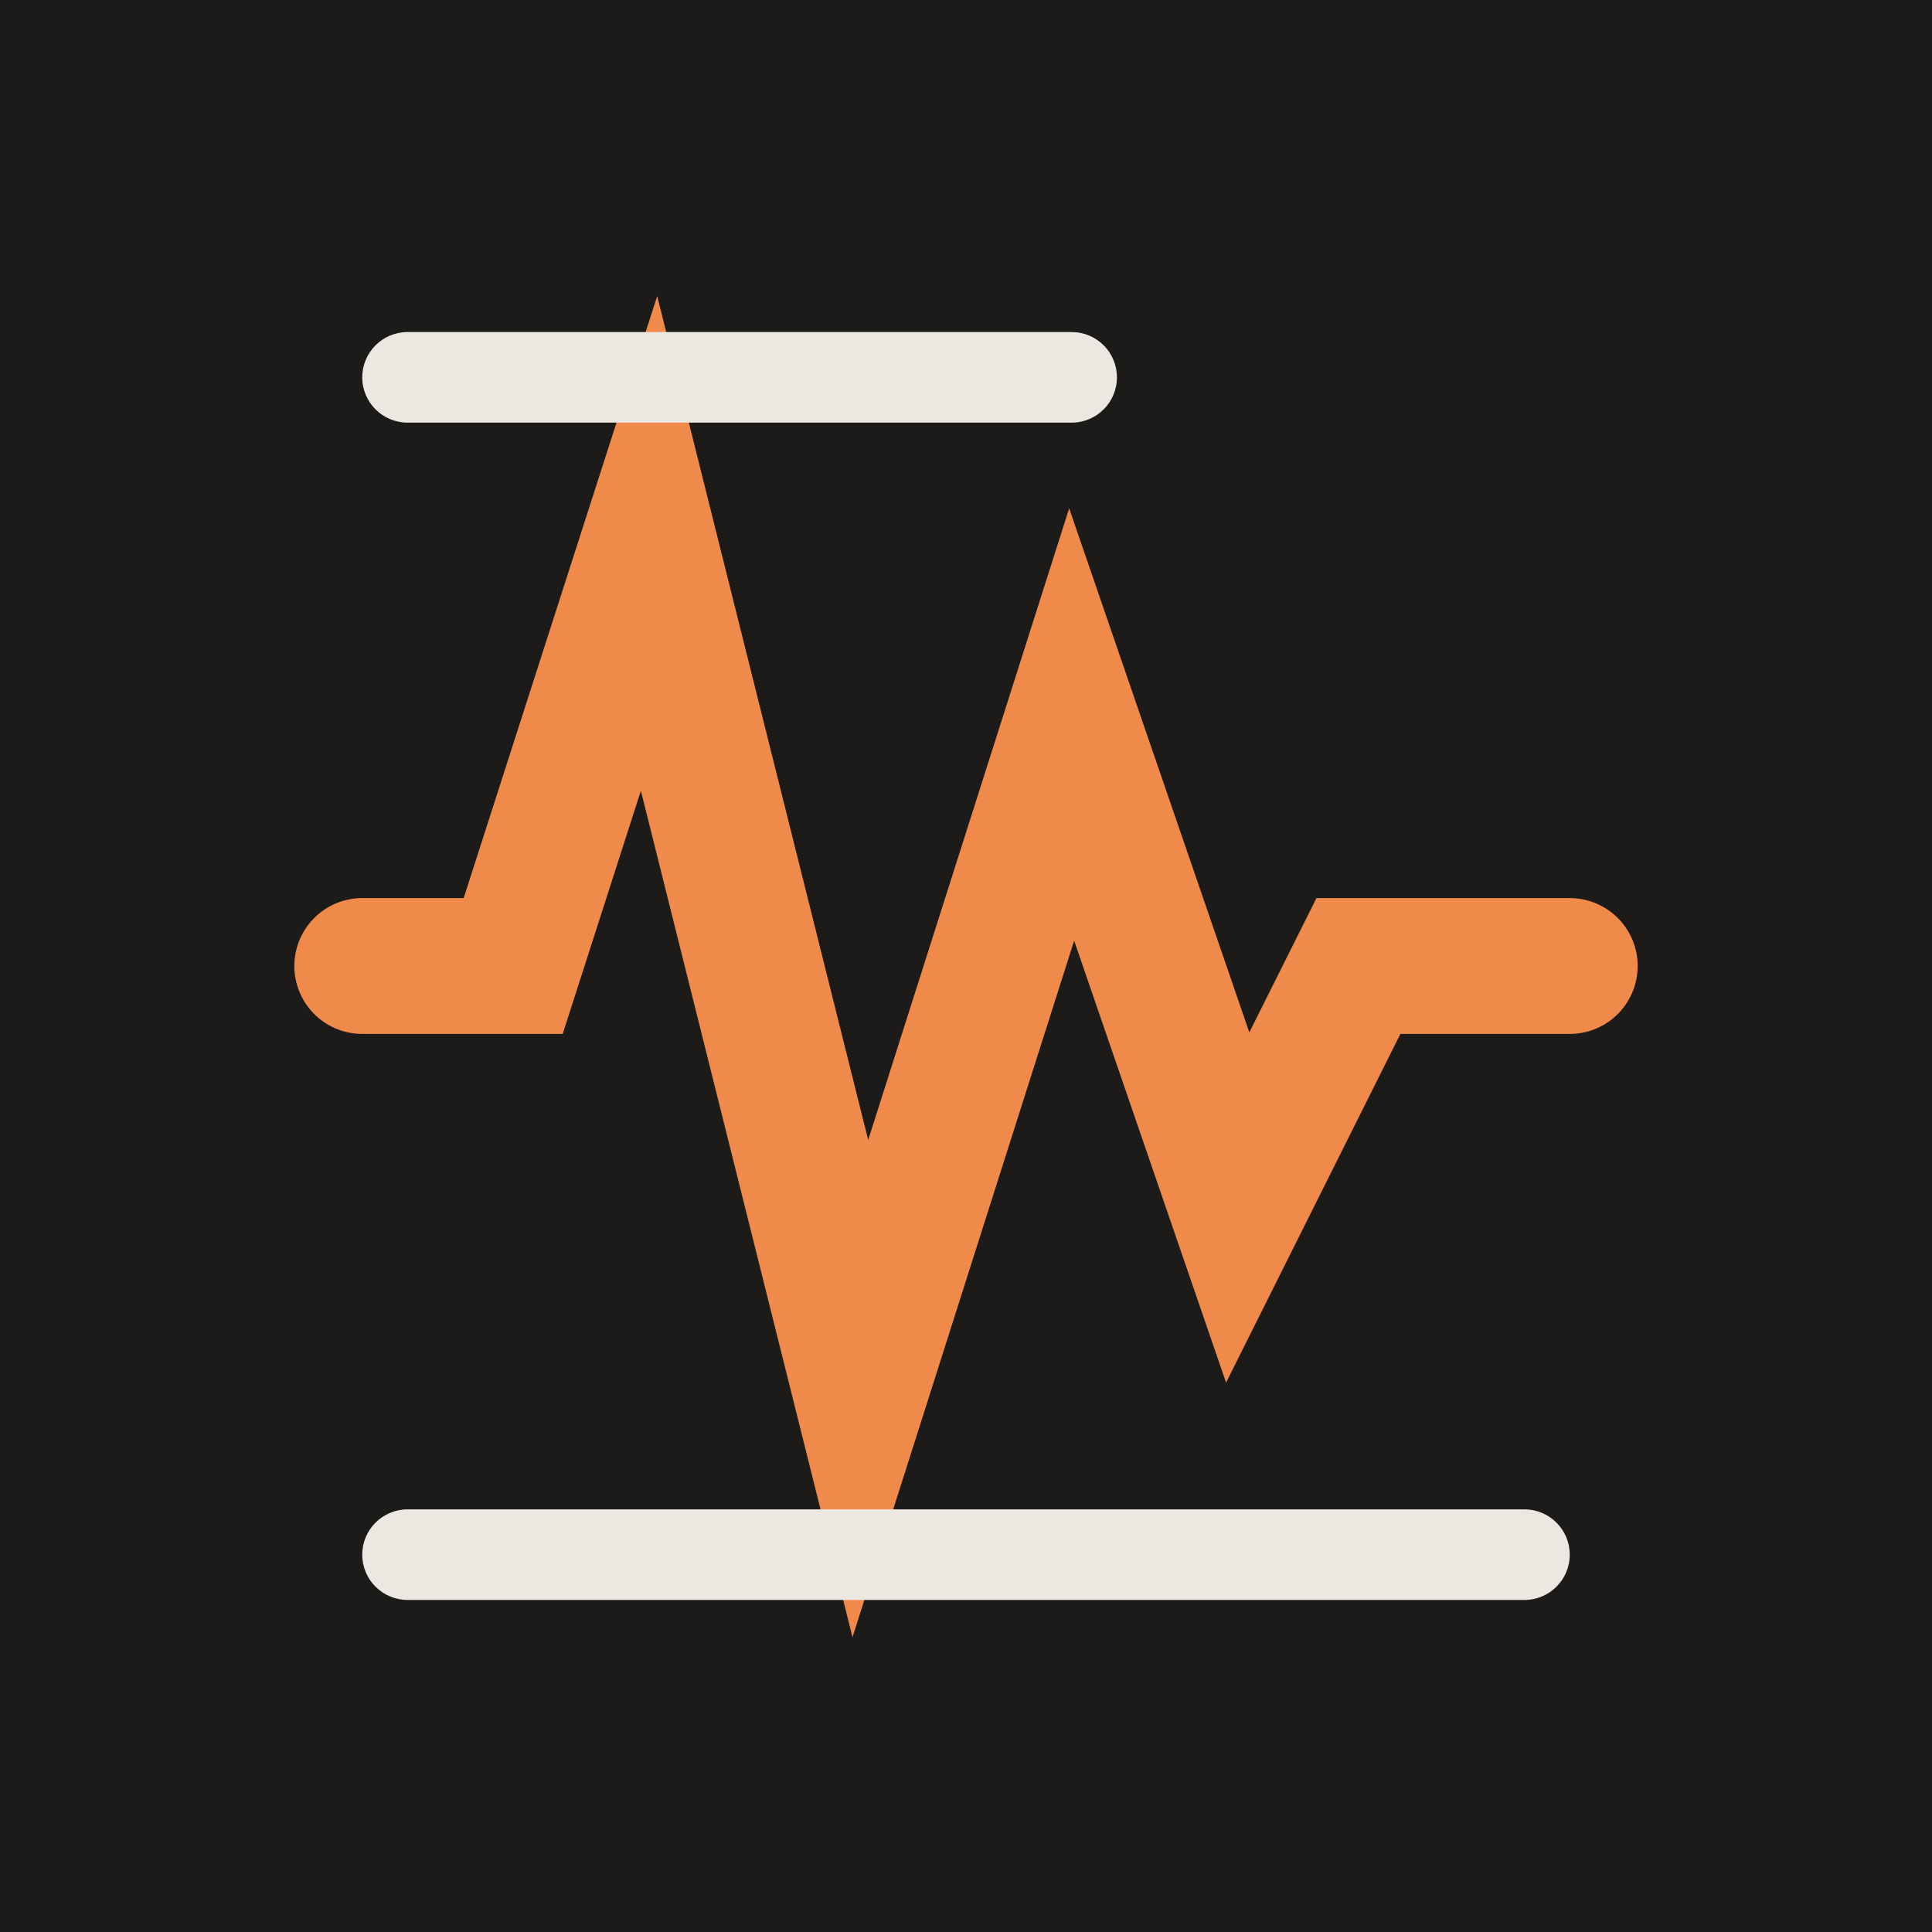
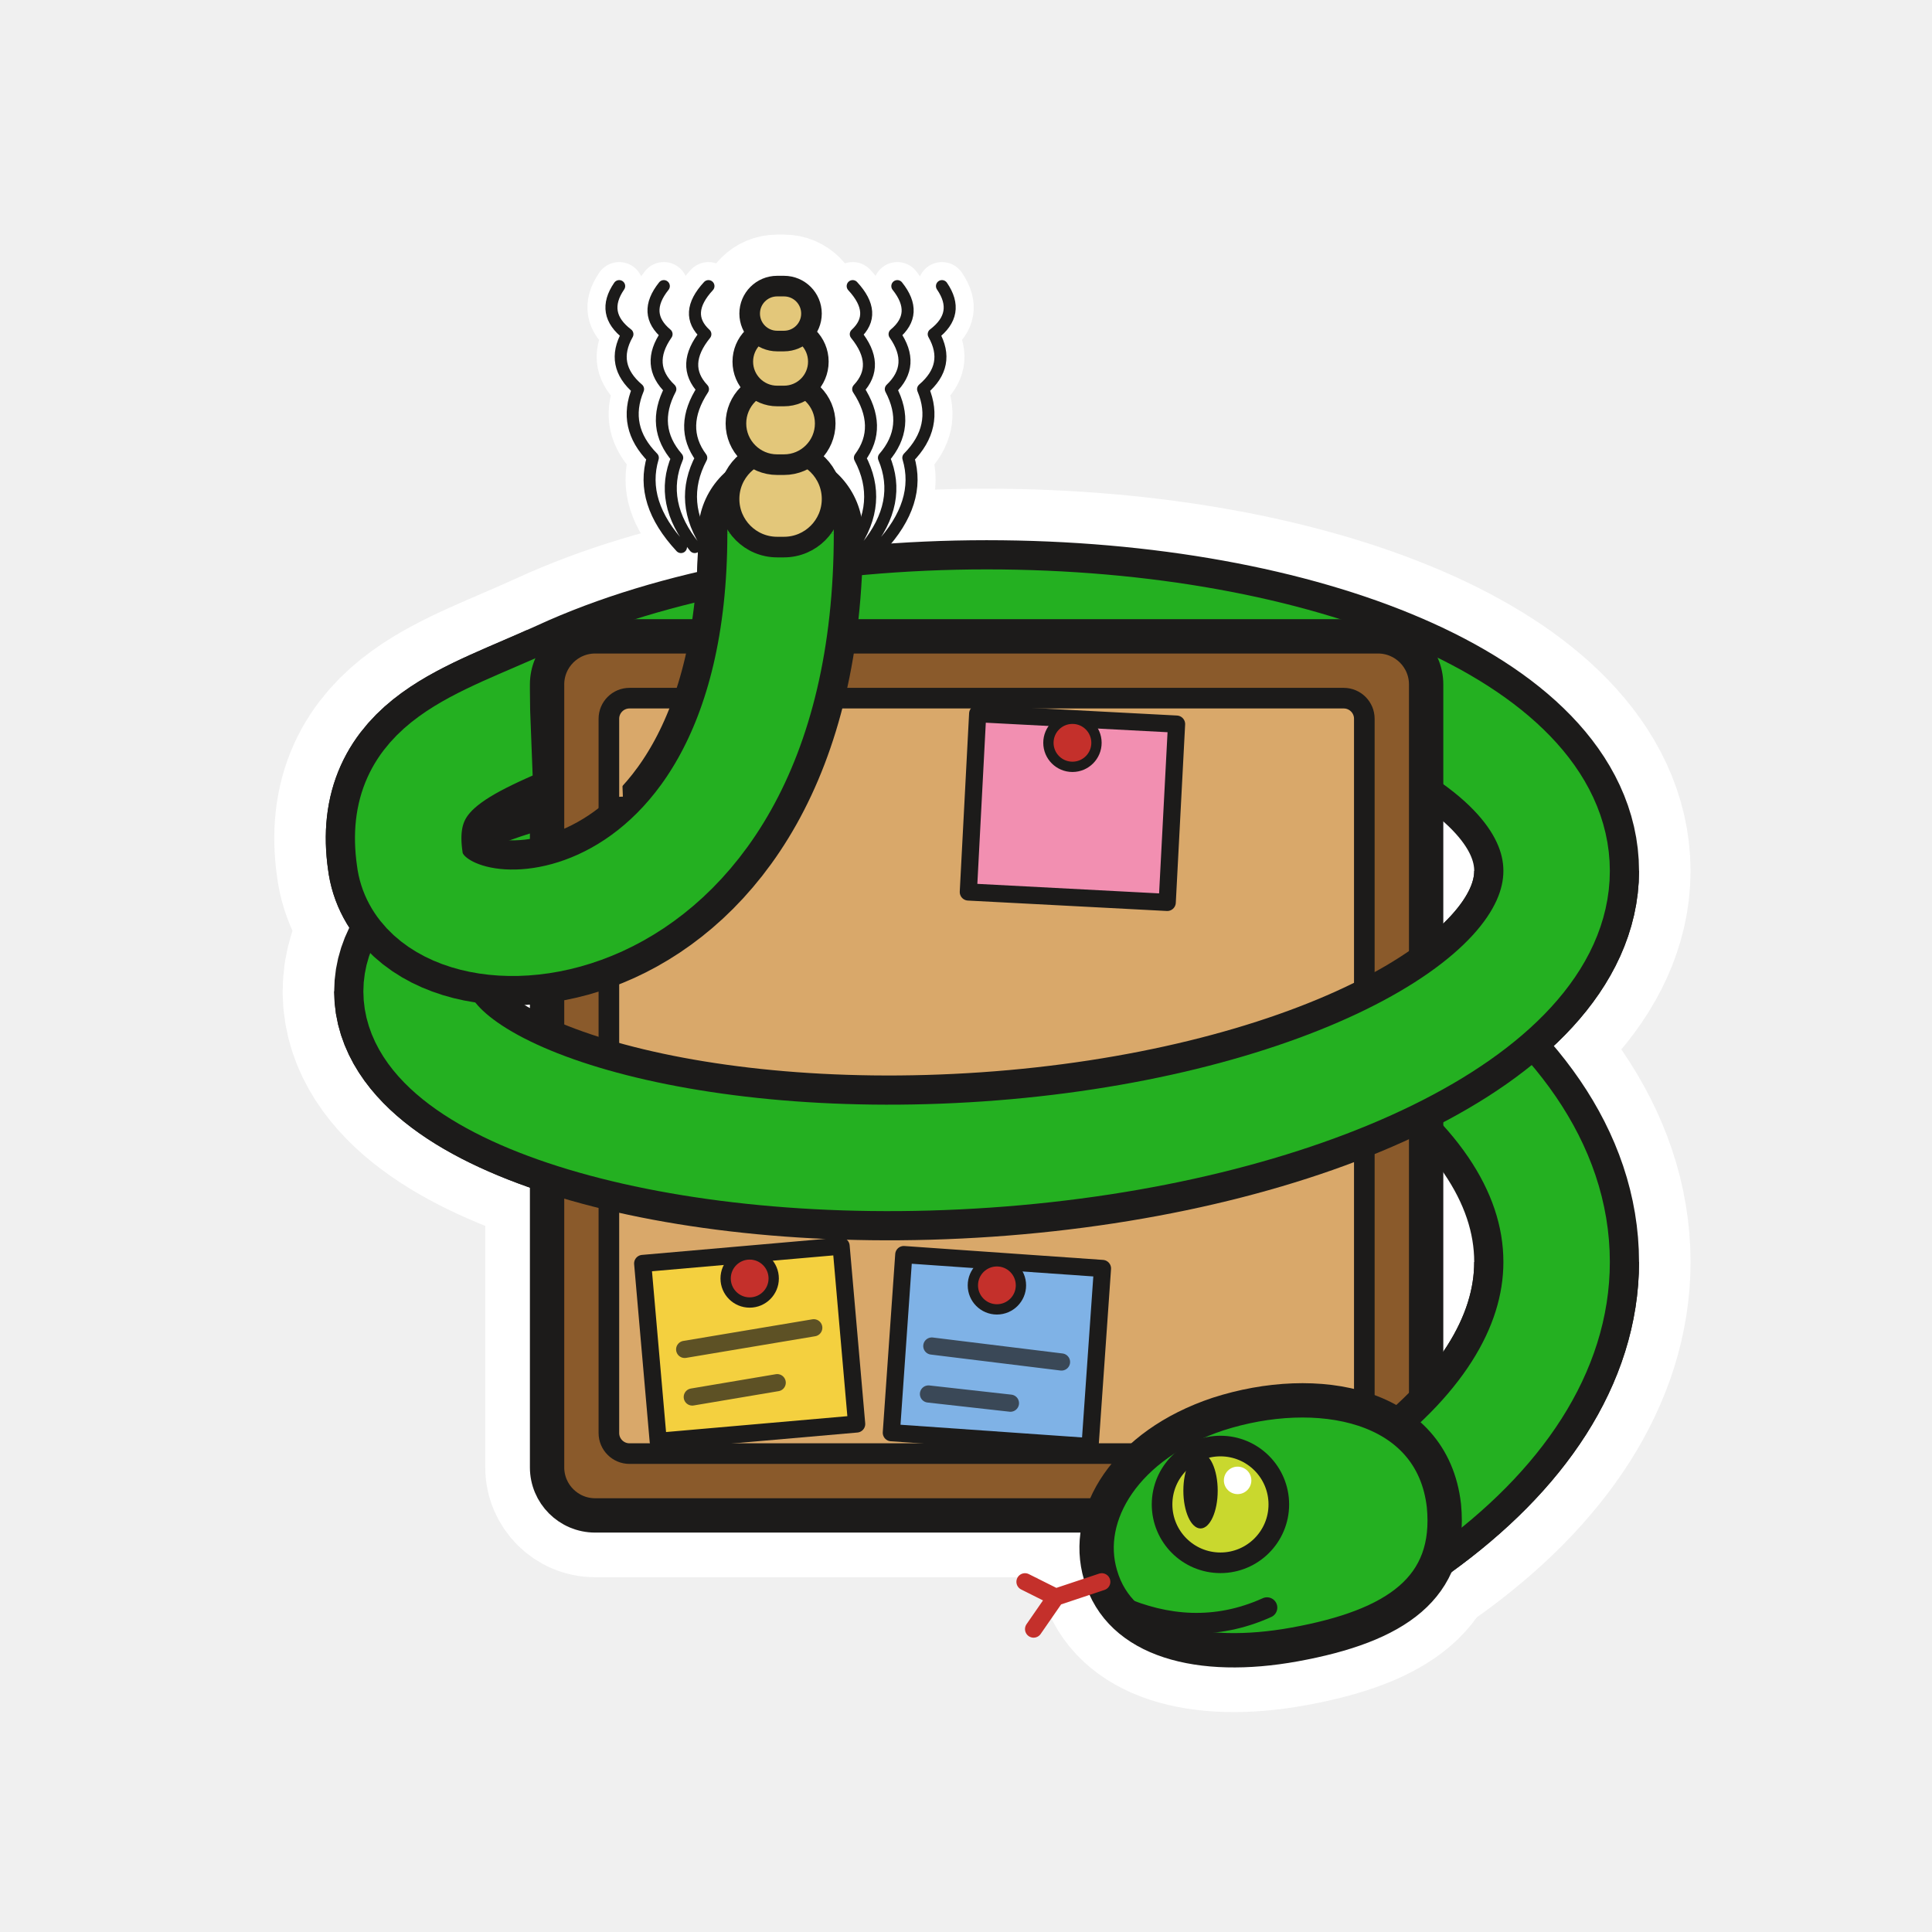
<svg xmlns="http://www.w3.org/2000/svg" viewBox="0 0 512 512">
-   <rect width="512" height="512" fill="#1c1b1a" />
-   <g fill="none" stroke="#f08a4b" stroke-width="36" stroke-linecap="round">
-     <path d="M96 256h40l36-112 56 224 56-176 44 128 32-64h56" />
+   <defs>
+     <path id="body" d="M377 371.3 C405.9 350.5 422 325.8 422 300.2 C422 244.6 347.7 199.3 256 185.2 C164.3 171.1 90 192.5 90 221.4 C90 250.4 164.3 275.2 256 268.9 C347.7 262.6 422 227.1 422 186.3 C422 145.5 347.7 114 256 114 C210.2 114 166.4 122.2 135 136.7 C107.7 149.2 84 154.7 88 182.7 C92 216.7 196 214.7 196 88" />
+     <path id="neck" d="M377 371.3 C405.9 350.5 422 325.8 422 300.2" />
+     <path id="band" d="M90 221.4 C90 250.4 164.3 275.2 256 268.9 C347.7 262.6 422 227.1 422 186.3" />
+     <path id="tail" d="M135 136.7 C107.7 149.2 84 154.7 88 182.7 C92 216.7 196 214.7 196 88" />
+     <rect id="board" x="128" y="118" width="256" height="256" rx="14" />
+     <mask id="in-front" maskUnits="userSpaceOnUse" x="0" y="0" width="512" height="512">
+       <g fill="none" stroke="#fff" stroke-width="56">
+         <use href="#neck" />
+         <use href="#band" />
+       </g>
+     </mask>
+     <mask id="out-of-the-edge" maskUnits="userSpaceOnUse" x="0" y="0" width="512" height="512">
+       <rect width="512" height="512" fill="#fff" />
+       <path d="M149 136.7 L123 137.7" stroke="#000" stroke-width="56" />
+     </mask>
+     <g id="head" transform="translate(347.5 376.7) rotate(169.7) scale(1 -1)">
+       <path d="M-42 2 C-44 -28 -12 -40 18 -36 C46 -32 62 -14 60 4 C58 24 36 34 8 34 C-22 34 -40 26 -42 2 Z" />
+     </g>
+     <g id="rattle" transform="translate(196 88) rotate(-90)">
+       <rect x="-4" y="-15" width="28" height="30" rx="14" />
+       <rect x="20" y="-13" width="24" height="26" rx="12" />
+       <rect x="40" y="-11" width="20" height="22" rx="10" />
+       <rect x="56" y="-9" width="16" height="18" rx="8" />
+     </g>
+     <path id="rattling" transform="translate(196 88) rotate(-90)" d="M-4 -21 Q9 -30 22 -23.1 Q31 -29.8 42 -22.6 Q49 -29.2 58 -21.9 Q64 -28.4 72 -21 M-4 -25 Q9 -35.6 22 -30.1 Q31 -37.9 42 -32.1 Q49 -39.5 58 -33.2 Q64 -40.4 72 -34 M-4 -29 Q9 -41.1 22 -37.2 Q31 -46.1 42 -41.5 Q49 -49.7 58 -44.6 Q64 -52.5 72 -47 M-4 21 Q9 30 22 23.1 Q31 29.8 42 22.6 Q49 29.2 58 21.9 Q64 28.4 72 21 M-4 25 Q9 35.6 22 30.1 Q31 37.9 42 32.1 Q49 39.5 58 33.2 Q64 40.4 72 34 M-4 29 Q9 41.1 22 37.2 Q31 46.1 42 41.5 Q49 49.7 58 44.6 Q64 52.5 72 47" />
+   </defs>
+   <g transform="translate(256 256) scale(0.91) translate(-250 -214)" stroke-linejoin="round">
+     <g fill="#fff" stroke="#fff" stroke-linecap="round">
+       <use href="#board" stroke-width="36" />
+       <use href="#body" fill="none" stroke-width="78" />
+       <use href="#head" stroke-width="36" />
+       <use href="#rattle" stroke-width="30" />
+       <use href="#rattling" fill="none" stroke-width="14" />
+     </g>
+     <g fill="none" stroke-linecap="round">
+       <use href="#body" stroke="#1c1b1a" stroke-width="48" />
+       <use href="#body" stroke="#24b021" stroke-width="31" />
+     </g>
+     <use href="#board" fill="#8a5a2b" stroke="#1c1b1a" stroke-width="10" />
+     <rect x="146" y="136" width="220" height="220" rx="6" fill="#d9a86a" stroke="#1c1b1a" stroke-width="6" />
+     <g stroke="#1c1b1a" stroke-width="5">
+       <rect x="158" y="298" width="58" height="52" fill="#f4d03f" transform="rotate(-5 187 324)" />
+       <rect x="230" y="300" width="58" height="52" fill="#7fb2e6" transform="rotate(4 259 326)" />
+       <rect x="252" y="142" width="58" height="52" fill="#f28fb1" transform="rotate(3 281 168)" />
+     </g>
+     <g stroke="#1c1b1a" stroke-width="5" stroke-linecap="round" opacity="0.7">
+       <path d="M168 324 L206 321 M169 338 L194 336" transform="rotate(-5 187 324)" />
+       <path d="M240 326 L278 328 M240 340 L264 341" transform="rotate(4 259 326)" />
+     </g>
+     <g fill="#c4302b" stroke="#1c1b1a" stroke-width="3">
+       <circle cx="187" cy="305" r="7" />
+       <circle cx="259" cy="307" r="7" />
+       <circle cx="281" cy="149" r="7" />
+     </g>
+     <g fill="none" stroke-linecap="round">
+       <g mask="url(#in-front)">
+         <use href="#neck" stroke="#1c1b1a" stroke-width="48" />
+         <use href="#neck" stroke="#24b021" stroke-width="31" />
+         <use href="#band" stroke="#1c1b1a" stroke-width="48" />
+         <use href="#band" stroke="#24b021" stroke-width="31" />
+       </g>
+       <g mask="url(#out-of-the-edge)" stroke-linecap="butt">
+         <use href="#tail" stroke="#1c1b1a" stroke-width="48" />
+         <use href="#tail" stroke="#24b021" stroke-width="31" />
+       </g>
+     </g>
+     <use href="#rattle" fill="#e3c77a" stroke="#1c1b1a" stroke-width="6" />
+     <use href="#rattling" fill="none" stroke="#1c1b1a" stroke-width="3.5" stroke-linecap="round" />
+     <use href="#head" fill="#24b021" stroke="#1c1b1a" stroke-width="10" />
+     <g transform="translate(347.5 376.7) rotate(169.7) scale(1 -1)" fill="none" stroke-linecap="round">
+       <path d="M14 22 C30 26 44 22 56 14" stroke="#1c1b1a" stroke-width="6" />
+       <path d="M60 6 L74 8 L82 2 M74 8 L82 16" stroke="#c4302b" stroke-width="5" />
+     </g>
+     <circle cx="324.1" cy="370.8" r="17" fill="#c9d82e" stroke="#1c1b1a" stroke-width="6" />
+     <ellipse cx="318.3" cy="366.8" rx="5" ry="11" fill="#1c1b1a" />
+     <circle cx="329.1" cy="363.8" r="4" fill="#fff" />
  </g>
-   <rect x="96" y="400" width="320" height="24" rx="12" fill="#ebe8e2" />
-   <rect x="96" y="88" width="200" height="24" rx="12" fill="#ebe8e2" />
</svg>
